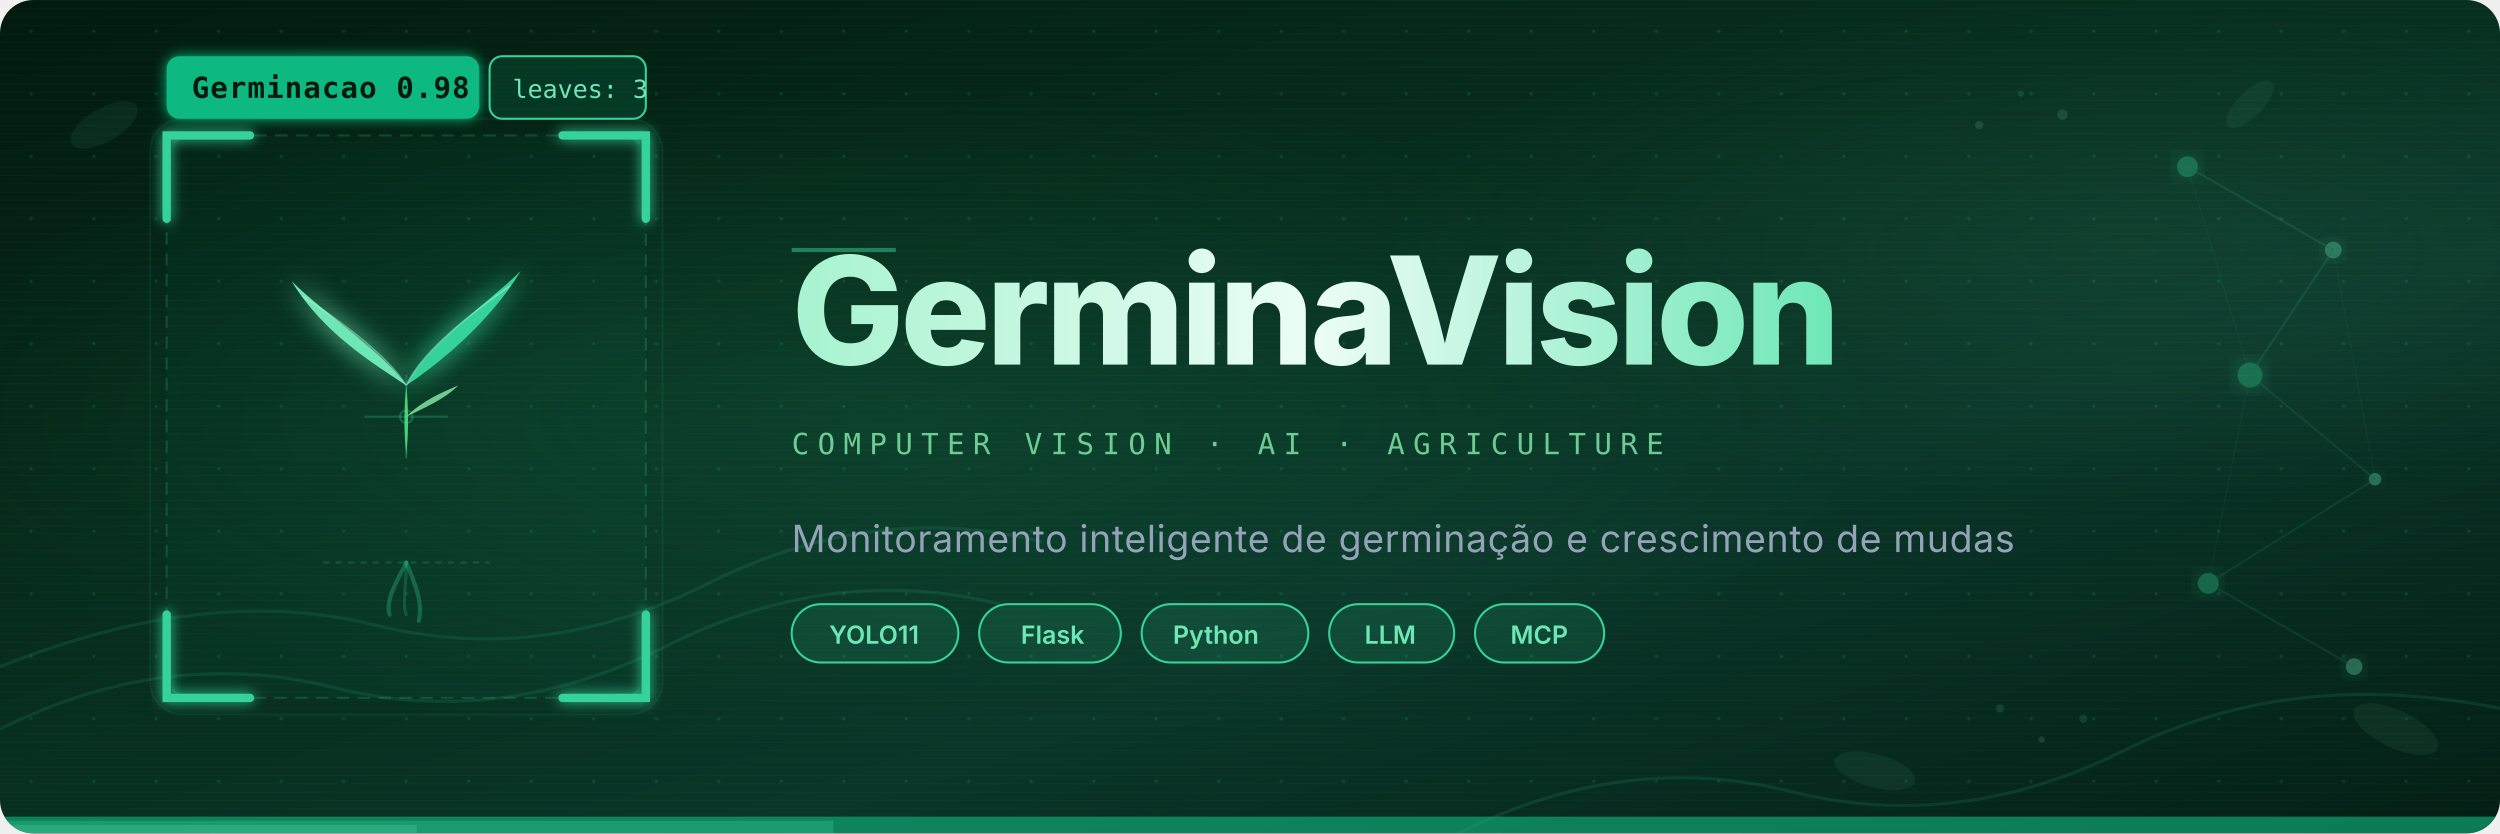
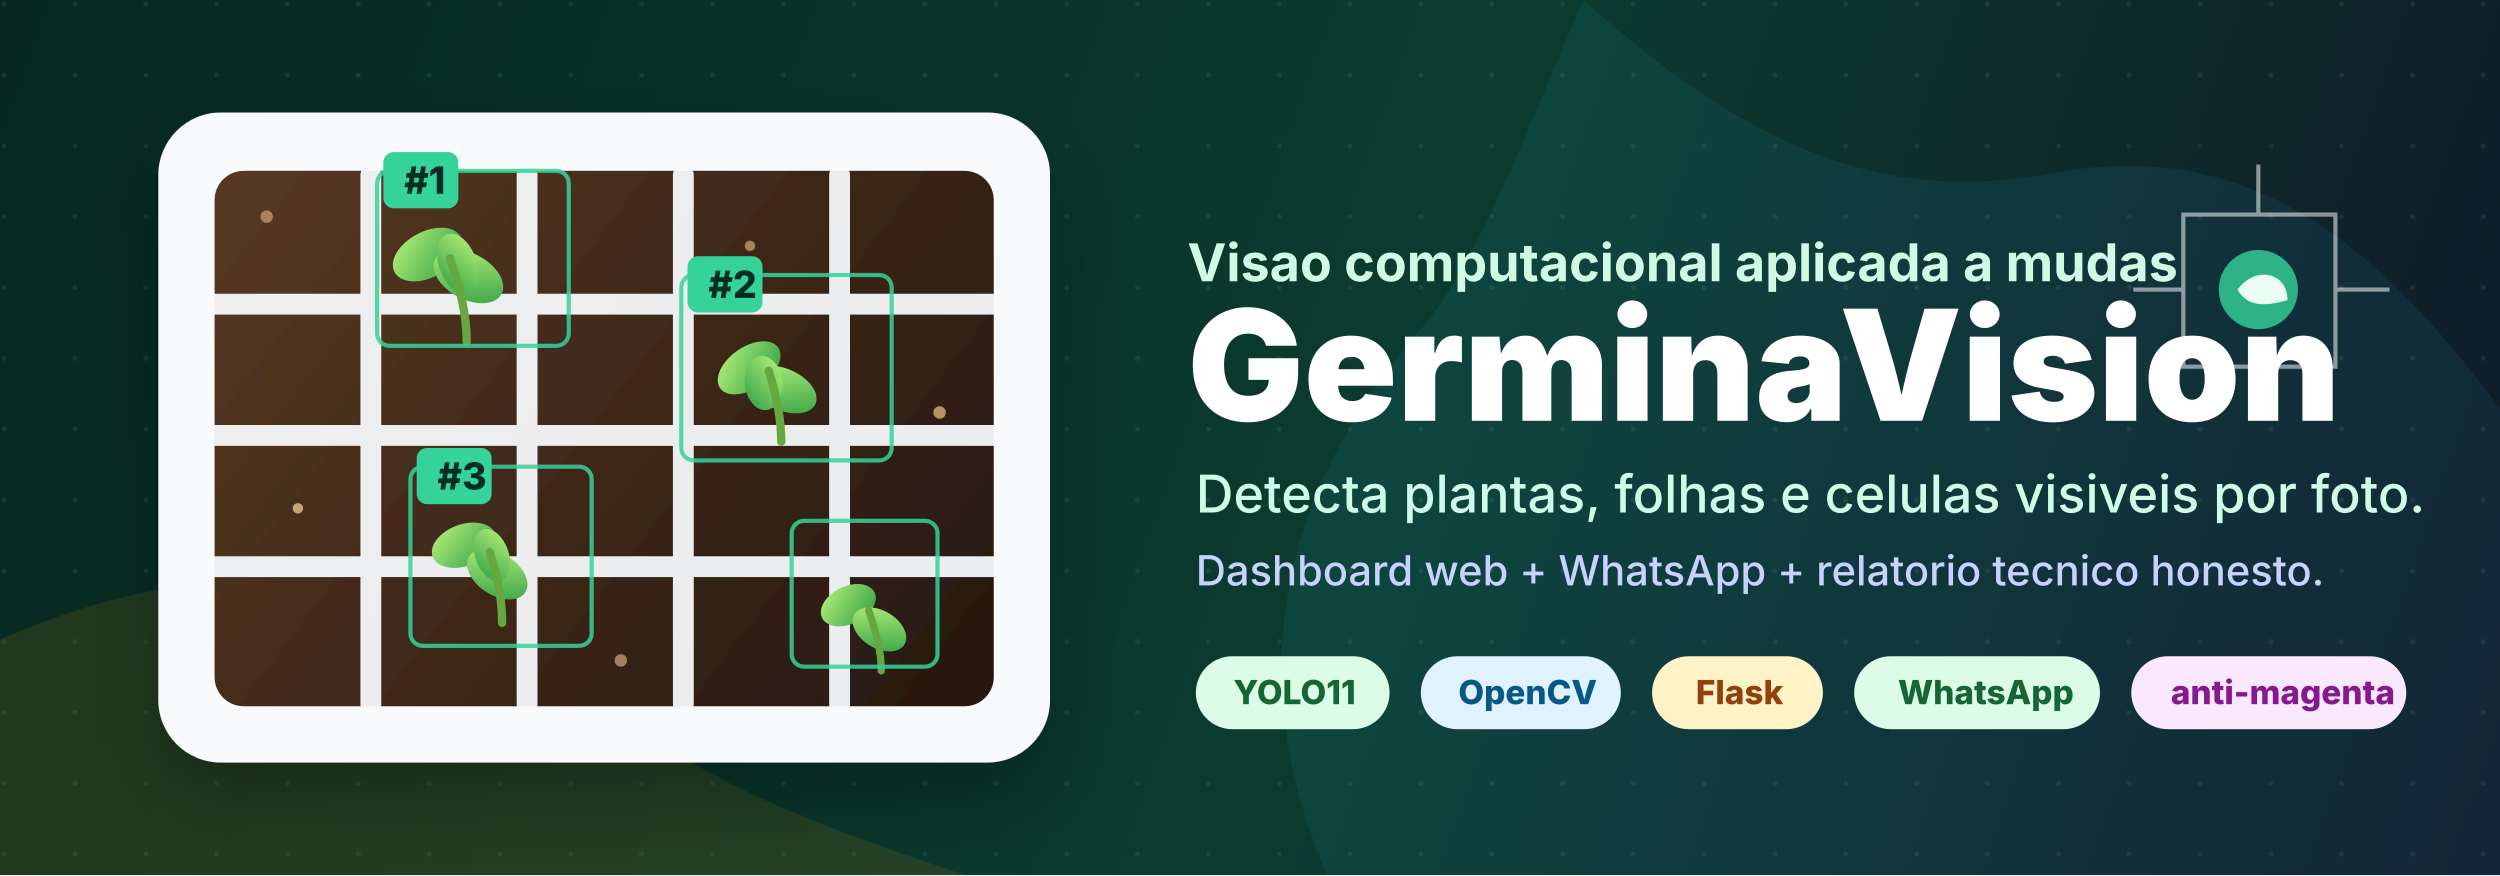
- <svg xmlns="http://www.w3.org/2000/svg" viewBox="0 0 1200 400" width="1200" height="400">
+ <svg xmlns="http://www.w3.org/2000/svg" width="1200" height="420" viewBox="0 0 1200 420" fill="none" role="img" aria-labelledby="title desc">
  <defs>
-     <linearGradient id="bgGrad" x1="0%" y1="0%" x2="100%" y2="100%">
-       <stop offset="0%" stop-color="#021a0e" />
-       <stop offset="35%" stop-color="#062b1a" />
-       <stop offset="65%" stop-color="#0a3528" />
-       <stop offset="100%" stop-color="#041f15" />
+     <linearGradient id="bg" x1="0" y1="0" x2="1200" y2="420" gradientUnits="userSpaceOnUse">
+       <stop offset="0" stop-color="#06281F" />
+       <stop offset="0.55" stop-color="#0B3B2F" />
+       <stop offset="1" stop-color="#101827" />
    </linearGradient>
-     <radialGradient id="glowCenter" cx="35%" cy="50%" r="40%">
-       <stop offset="0%" stop-color="#34d399" stop-opacity="0.12" />
-       <stop offset="100%" stop-color="#34d399" stop-opacity="0" />
-     </radialGradient>
-     <radialGradient id="glowRight" cx="85%" cy="30%" r="30%">
-       <stop offset="0%" stop-color="#6ee7b7" stop-opacity="0.08" />
-       <stop offset="100%" stop-color="#6ee7b7" stop-opacity="0" />
-     </radialGradient>
-     <linearGradient id="titleGrad" x1="0%" y1="0%" x2="100%" y2="0%">
-       <stop offset="0%" stop-color="#a7f3d0" />
-       <stop offset="50%" stop-color="#ecfdf5" />
-       <stop offset="100%" stop-color="#6ee7b7" />
+     <linearGradient id="soil" x1="90" y1="58" x2="475" y2="355" gradientUnits="userSpaceOnUse">
+       <stop offset="0" stop-color="#5A3B24" />
+       <stop offset="1" stop-color="#24160F" />
    </linearGradient>
-     <filter id="neonSoft" x="-30%" y="-30%" width="160%" height="160%">
-       <feGaussianBlur stdDeviation="6" result="blur" />
-       <feComposite in="SourceGraphic" in2="blur" operator="over" />
+     <linearGradient id="leaf" x1="0" y1="0" x2="1" y2="1">
+       <stop offset="0" stop-color="#B7F27A" />
+       <stop offset="1" stop-color="#2F9E44" />
+     </linearGradient>
+     <filter id="softShadow" x="-20%" y="-20%" width="140%" height="140%">
+       <feDropShadow dx="0" dy="18" stdDeviation="18" flood-color="#000000" flood-opacity="0.28" />
    </filter>
-     <filter id="neonStrong" x="-50%" y="-50%" width="200%" height="200%">
-       <feGaussianBlur stdDeviation="12" result="blur" />
-       <feComposite in="SourceGraphic" in2="blur" operator="over" />
-     </filter>
-     <filter id="neonSubtle" x="-20%" y="-20%" width="140%" height="140%">
-       <feGaussianBlur stdDeviation="3" result="blur" />
-       <feComposite in="SourceGraphic" in2="blur" operator="over" />
-     </filter>
-     <pattern id="dots" width="30" height="30" patternUnits="userSpaceOnUse">
-       <circle cx="15" cy="15" r="0.8" fill="rgba(52, 211, 153, 0.15)" />
+     <pattern id="dots" width="34" height="34" patternUnits="userSpaceOnUse">
+       <circle cx="2" cy="2" r="1.2" fill="#FFFFFF" opacity="0.13" />
    </pattern>
-     <pattern id="scanLines" width="4" height="4" patternUnits="userSpaceOnUse">
-       <line x1="0" y1="0" x2="4" y2="0" stroke="rgba(52, 211, 153, 0.03)" stroke-width="1" />
-     </pattern>
-     <clipPath id="roundedBanner">
-       <rect width="1200" height="400" rx="16" ry="16" />
-     </clipPath>
  </defs>
-   <g clip-path="url(#roundedBanner)">
-     <rect width="1200" height="400" fill="url(#bgGrad)" />
-     <rect width="1200" height="400" fill="url(#dots)" />
-     <rect width="1200" height="400" fill="url(#scanLines)" />
-     <rect width="1200" height="400" fill="url(#glowCenter)" />
-     <rect width="1200" height="400" fill="url(#glowRight)" />
-     <g opacity="0.12" stroke="#34d399" fill="none" stroke-width="1.5">
-       <path d="M0 320 Q100 280 180 300 Q260 320 340 280 Q420 240 500 260" />
-       <path d="M0 350 Q80 310 160 330 Q240 350 320 310 Q400 270 480 290" />
-       <path d="M700 400 Q780 360 860 380 Q940 400 1020 360 Q1100 320 1200 340" />
+   <rect width="1200" height="420" fill="url(#bg)" />
+   <rect width="1200" height="420" fill="url(#dots)" opacity="0.55" />
+   <path d="M760 0C837 69 902 99 986 83C1082 65 1143 120 1200 196V420H637C597 327 612 239 682 158C708 128 728 74 760 0Z" fill="#38BDF8" opacity="0.08" />
+   <path d="M0 307C109 259 210 271 300 344C338 375 388 395 463 420H0V307Z" fill="#F59E0B" opacity="0.11" />
+   <g filter="url(#softShadow)">
+     <rect x="76" y="54" width="428" height="312" rx="30" fill="#F8FAFC" />
+     <rect x="103" y="82" width="374" height="257" rx="14" fill="url(#soil)" />
+     <g stroke="#F8FAFC" stroke-width="10" stroke-linecap="round" opacity="0.94">
+       <path d="M178 84V338" />
+       <path d="M253 84V338" />
+       <path d="M328 84V338" />
+       <path d="M403 84V338" />
+       <path d="M103 146H477" />
+       <path d="M103 209H477" />
+       <path d="M103 272H477" />
    </g>
-     <g opacity="0.07" fill="#6ee7b7">
-       <ellipse cx="50" cy="60" rx="18" ry="8" transform="rotate(-30 50 60)" />
-       <ellipse cx="1150" cy="350" rx="22" ry="9" transform="rotate(25 1150 350)" />
-       <ellipse cx="1080" cy="50" rx="15" ry="6" transform="rotate(-45 1080 50)" />
-       <ellipse cx="900" cy="370" rx="20" ry="8" transform="rotate(15 900 370)" />
+     <g opacity="0.9">
+       <circle cx="128" cy="104" r="3" fill="#B18B63" />
+       <circle cx="226" cy="133" r="3" fill="#C69C6D" />
+       <circle cx="360" cy="118" r="2.5" fill="#B18B63" />
+       <circle cx="451" cy="198" r="3" fill="#C69C6D" />
+       <circle cx="143" cy="244" r="2.5" fill="#D6B17F" />
+       <circle cx="298" cy="317" r="3" fill="#B18B63" />
+       <circle cx="431" cy="306" r="2.5" fill="#D6B17F" />
    </g>
-     <g transform="translate(80, 65)">
-       <rect x="-8" y="-8" width="246" height="286" fill="none" stroke="#34d399" stroke-opacity="0.08" stroke-width="1" rx="16" />
-       <rect x="0" y="0" width="230" height="270" fill="rgba(16, 185, 129, 0.04)" rx="12" />
-       <rect x="0" y="0" width="230" height="270" fill="none" stroke="rgba(52, 211, 153, 0.2)" stroke-width="1" stroke-dasharray="6 4" rx="12" />
-       <path d="M 0 40 L 0 0 L 40 0" fill="none" stroke="#34d399" stroke-width="4" stroke-linecap="round" filter="url(#neonSubtle)" />
-       <path d="M 190 0 L 230 0 L 230 40" fill="none" stroke="#34d399" stroke-width="4" stroke-linecap="round" filter="url(#neonSubtle)" />
-       <path d="M 0 230 L 0 270 L 40 270" fill="none" stroke="#34d399" stroke-width="4" stroke-linecap="round" filter="url(#neonSubtle)" />
-       <path d="M 190 270 L 230 270 L 230 230" fill="none" stroke="#34d399" stroke-width="4" stroke-linecap="round" filter="url(#neonSubtle)" />
-       <line x1="115" y1="115" x2="115" y2="155" stroke="#34d399" stroke-width="1" stroke-opacity="0.25" />
-       <line x1="95" y1="135" x2="135" y2="135" stroke="#34d399" stroke-width="1" stroke-opacity="0.25" />
-       <circle cx="115" cy="135" r="3" fill="none" stroke="#34d399" stroke-width="1" stroke-opacity="0.3" />
-       <g transform="translate(115, 135)">
-         <path d="M0 20 C0 15 -2 5 0 -15 C2 5 0 15 0 20" fill="#4ade80" opacity="0.9" />
-         <line x1="0" y1="20" x2="0" y2="70" stroke="#4ade80" stroke-width="4" stroke-linecap="round" filter="url(#neonSoft)" />
-         <path d="M0 -15 C-10 -30 -40 -50 -55 -65 C-40 -40 -15 -25 0 -15" fill="#6ee7b7" filter="url(#neonSoft)" />
-         <path d="M0 -15 C-8 -28 -30 -45 -50 -58" fill="none" stroke="#a7f3d0" stroke-width="0.8" stroke-opacity="0.5" />
-         <path d="M0 -15 C10 -35 40 -55 55 -70 C40 -45 15 -25 0 -15" fill="#34d399" filter="url(#neonSoft)" />
-         <path d="M0 -15 C8 -32 32 -50 50 -63" fill="none" stroke="#a7f3d0" stroke-width="0.8" stroke-opacity="0.5" />
-         <path d="M0 0 C8 -8 18 -12 25 -15 C18 -8 8 -4 0 0" fill="#86efac" opacity="0.8" />
-         <path d="M0 70 C-5 80 -10 88 -8 95" fill="none" stroke="#34d399" stroke-width="2" stroke-opacity="0.3" stroke-linecap="round" />
-         <path d="M0 70 C5 82 8 90 6 98" fill="none" stroke="#34d399" stroke-width="2" stroke-opacity="0.3" stroke-linecap="round" />
-         <path d="M0 70 C0 82 -2 90 0 95" fill="none" stroke="#34d399" stroke-width="1.5" stroke-opacity="0.2" stroke-linecap="round" />
-         <line x1="-40" y1="70" x2="40" y2="70" stroke="#34d399" stroke-width="1" stroke-opacity="0.2" stroke-dasharray="3 3" />
+     <g>
+       <g transform="translate(202 116)">
+         <ellipse cx="0" cy="7" rx="18" ry="11" fill="url(#leaf)" transform="rotate(-28)" />
+         <ellipse cx="28" cy="4" rx="18" ry="11" fill="url(#leaf)" transform="rotate(28)" />
+         <ellipse cx="16" cy="-13" rx="15" ry="9" fill="url(#leaf)" transform="rotate(70)" />
+         <path d="M14 8C19 23 22 35 22 48" stroke="#66A83F" stroke-width="4" stroke-linecap="round" />
      </g>
-       <g>
-         <rect x="0" y="-38" width="150" height="30" fill="#10b981" rx="6" filter="url(#neonSubtle)" />
-         <text x="12" y="-18" fill="#021a0e" font-family="'SF Mono', 'Fira Code', 'Cascadia Code', monospace" font-size="14" font-weight="700" letter-spacing="0.5">Germinacao 0.98</text>
+       <g transform="translate(355 170)">
+         <ellipse cx="0" cy="8" rx="17" ry="10" fill="url(#leaf)" transform="rotate(-35)" />
+         <ellipse cx="26" cy="7" rx="17" ry="10" fill="url(#leaf)" transform="rotate(24)" />
+         <ellipse cx="15" cy="-10" rx="13" ry="9" fill="url(#leaf)" transform="rotate(84)" />
+         <path d="M14 8C18 21 20 32 20 42" stroke="#66A83F" stroke-width="4" stroke-linecap="round" />
      </g>
-       <rect x="155" y="-38" width="75" height="30" fill="rgba(16, 185, 129, 0.15)" stroke="#34d399" stroke-width="1" rx="6" />
-       <text x="166" y="-18" fill="#6ee7b7" font-family="'SF Mono', 'Fira Code', monospace" font-size="12" font-weight="500">leaves: 3</text>
-     </g>
-     <g transform="translate(380, 0)">
-       <line x1="0" y1="120" x2="50" y2="120" stroke="#34d399" stroke-width="2" stroke-opacity="0.5" />
-       <text y="175" fill="url(#titleGrad)" font-family="'Inter', 'SF Pro Display', system-ui, -apple-system, sans-serif" font-size="72" font-weight="800" letter-spacing="-2">
-         GerminaVision
-       </text>
-       <text y="218" fill="#86efac" font-family="'SF Mono', 'Fira Code', 'Cascadia Code', monospace" font-size="14" font-weight="500" letter-spacing="4" text-transform="uppercase" opacity="0.8">
-         COMPUTER VISION · AI · AGRICULTURE
-       </text>
-       <text y="265" fill="#94a3b8" font-family="'Inter', 'SF Pro Display', system-ui, sans-serif" font-size="18" font-weight="400" letter-spacing="0.3">
-         Monitoramento inteligente de germinação e crescimento de mudas
-       </text>
-       <g transform="translate(0, 290)">
-         <rect x="0" y="0" width="80" height="28" fill="rgba(52, 211, 153, 0.12)" stroke="#34d399" stroke-width="1" rx="14" />
-         <text x="18" y="19" fill="#6ee7b7" font-family="'Inter', system-ui, sans-serif" font-size="12" font-weight="600">YOLO11</text>
-         <rect x="90" y="0" width="68" height="28" fill="rgba(52, 211, 153, 0.12)" stroke="#34d399" stroke-width="1" rx="14" />
-         <text x="110" y="19" fill="#6ee7b7" font-family="'Inter', system-ui, sans-serif" font-size="12" font-weight="600">Flask</text>
-         <rect x="168" y="0" width="80" height="28" fill="rgba(52, 211, 153, 0.12)" stroke="#34d399" stroke-width="1" rx="14" />
-         <text x="183" y="19" fill="#6ee7b7" font-family="'Inter', system-ui, sans-serif" font-size="12" font-weight="600">Python</text>
-         <rect x="258" y="0" width="60" height="28" fill="rgba(52, 211, 153, 0.12)" stroke="#34d399" stroke-width="1" rx="14" />
-         <text x="275" y="19" fill="#6ee7b7" font-family="'Inter', system-ui, sans-serif" font-size="12" font-weight="600">LLM</text>
-         <rect x="328" y="0" width="62" height="28" fill="rgba(52, 211, 153, 0.12)" stroke="#34d399" stroke-width="1" rx="14" />
-         <text x="345" y="19" fill="#6ee7b7" font-family="'Inter', system-ui, sans-serif" font-size="12" font-weight="600">MCP</text>
+       <g transform="translate(221 257)">
+         <ellipse cx="0" cy="5" rx="16" ry="10" fill="url(#leaf)" transform="rotate(-20)" />
+         <ellipse cx="25" cy="6" rx="16" ry="10" fill="url(#leaf)" transform="rotate(33)" />
+         <ellipse cx="14" cy="-11" rx="13" ry="8" fill="url(#leaf)" transform="rotate(70)" />
+         <path d="M14 8C18 20 20 31 20 42" stroke="#66A83F" stroke-width="4" stroke-linecap="round" />
+       </g>
+       <g transform="translate(405 286)">
+         <ellipse cx="0" cy="5" rx="14" ry="9" fill="url(#leaf)" transform="rotate(-26)" />
+         <ellipse cx="23" cy="5" rx="14" ry="9" fill="url(#leaf)" transform="rotate(31)" />
+         <path d="M12 7C16 19 18 27 18 36" stroke="#66A83F" stroke-width="3.5" stroke-linecap="round" />
      </g>
    </g>
-     <g opacity="0.35">
-       <circle cx="1050" cy="80" r="5" fill="#34d399" filter="url(#neonSoft)" />
-       <circle cx="1120" cy="120" r="4" fill="#6ee7b7" filter="url(#neonSoft)" />
-       <circle cx="1080" cy="180" r="6" fill="#34d399" filter="url(#neonSoft)" />
-       <circle cx="1140" cy="230" r="3" fill="#6ee7b7" filter="url(#neonSoft)" />
-       <circle cx="1060" cy="280" r="5" fill="#34d399" filter="url(#neonSoft)" />
-       <circle cx="1130" cy="320" r="4" fill="#6ee7b7" filter="url(#neonSoft)" />
-       <line x1="1050" y1="80" x2="1120" y2="120" stroke="#34d399" stroke-width="1" stroke-opacity="0.4" />
-       <line x1="1120" y1="120" x2="1080" y2="180" stroke="#34d399" stroke-width="1" stroke-opacity="0.4" />
-       <line x1="1080" y1="180" x2="1140" y2="230" stroke="#34d399" stroke-width="1" stroke-opacity="0.3" />
-       <line x1="1140" y1="230" x2="1060" y2="280" stroke="#34d399" stroke-width="1" stroke-opacity="0.3" />
-       <line x1="1060" y1="280" x2="1130" y2="320" stroke="#34d399" stroke-width="1" stroke-opacity="0.3" />
-       <line x1="1050" y1="80" x2="1080" y2="180" stroke="#34d399" stroke-width="0.5" stroke-opacity="0.2" />
-       <line x1="1120" y1="120" x2="1140" y2="230" stroke="#34d399" stroke-width="0.5" stroke-opacity="0.2" />
-       <line x1="1080" y1="180" x2="1060" y2="280" stroke="#34d399" stroke-width="0.5" stroke-opacity="0.2" />
+     <g stroke="#34D399" stroke-width="2" opacity="0.85">
+       <rect x="181" y="82" width="92" height="84" rx="6" />
+       <rect x="327" y="132" width="101" height="89" rx="6" />
+       <rect x="197" y="224" width="87" height="86" rx="6" />
+       <rect x="380" y="250" width="70" height="70" rx="6" />
    </g>
-     <g opacity="0.15">
-       <circle cx="950" cy="60" r="2" fill="#6ee7b7" />
-       <circle cx="970" cy="45" r="1.5" fill="#34d399" />
-       <circle cx="990" cy="55" r="2.5" fill="#6ee7b7" />
-       <circle cx="960" cy="340" r="2" fill="#34d399" />
-       <circle cx="980" cy="355" r="1.5" fill="#6ee7b7" />
-       <circle cx="1000" cy="345" r="2" fill="#34d399" />
+     <g font-family="Inter, ui-sans-serif, system-ui, -apple-system, BlinkMacSystemFont, Segoe UI, sans-serif" font-size="18" font-weight="800" fill="#052E23">
+       <rect x="184" y="73" width="36" height="27" rx="5" fill="#34D399" />
+       <text x="194" y="93">#1</text>
+       <rect x="330" y="123" width="36" height="27" rx="5" fill="#34D399" />
+       <text x="340" y="143">#2</text>
+       <rect x="200" y="215" width="36" height="27" rx="5" fill="#34D399" />
+       <text x="210" y="235">#3</text>
    </g>
-     <rect x="0" y="392" width="1200" height="8" fill="#10b981" opacity="0.6" />
-     <rect x="0" y="394" width="400" height="6" fill="#34d399" opacity="0.3" />
-     <rect x="0" y="396" width="200" height="4" fill="#6ee7b7" opacity="0.2" />
  </g>
+   <g font-family="Inter, ui-sans-serif, system-ui, -apple-system, BlinkMacSystemFont, Segoe UI, sans-serif">
+     <text x="570" y="135" fill="#D1FAE5" font-size="25" font-weight="700">Visao computacional aplicada a mudas</text>
+     <text x="570" y="202" fill="#FFFFFF" font-size="74" font-weight="900" letter-spacing="0">GerminaVision</text>
+     <text x="574" y="246" fill="#CFFCE6" font-size="25" font-weight="500">Detecta plantas, folhas e celulas visiveis por foto.</text>
+     <text x="574" y="281" fill="#C7D2FE" font-size="20" font-weight="500">Dashboard web + WhatsApp + relatorio tecnico honesto.</text>
+     <g transform="translate(574 315)" font-size="16" font-weight="800">
+       <rect width="93" height="35" rx="17.5" fill="#DCFCE7" />
+       <text x="18" y="23" fill="#166534">YOLO11</text>
+       <rect x="108" width="96" height="35" rx="17.5" fill="#E0F2FE" />
+       <text x="126" y="23" fill="#075985">OpenCV</text>
+       <rect x="219" width="82" height="35" rx="17.5" fill="#FEF3C7" />
+       <text x="240" y="23" fill="#92400E">Flask</text>
+       <rect x="316" width="118" height="35" rx="17.5" fill="#DCFCE7" />
+       <text x="337" y="23" fill="#166534">WhatsApp</text>
+       <rect x="449" width="132" height="35" rx="17.5" fill="#FAE8FF" />
+       <text x="468" y="23" fill="#86198F">anti-magenta</text>
+     </g>
+   </g>
+   <g opacity="0.52" stroke="#FFFFFF" stroke-width="2">
+     <path d="M1048 103H1121V176H1048V103Z" />
+     <path d="M1084 79V103" />
+     <path d="M1084 176V201" />
+     <path d="M1024 139H1048" />
+     <path d="M1121 139H1147" />
+   </g>
+   <circle cx="1084" cy="139" r="19" fill="#34D399" opacity="0.8" />
+   <path d="M1074 139C1083 127 1098 131 1098 144C1085 148 1078 146 1074 139Z" fill="#ECFDF5" />
</svg>
